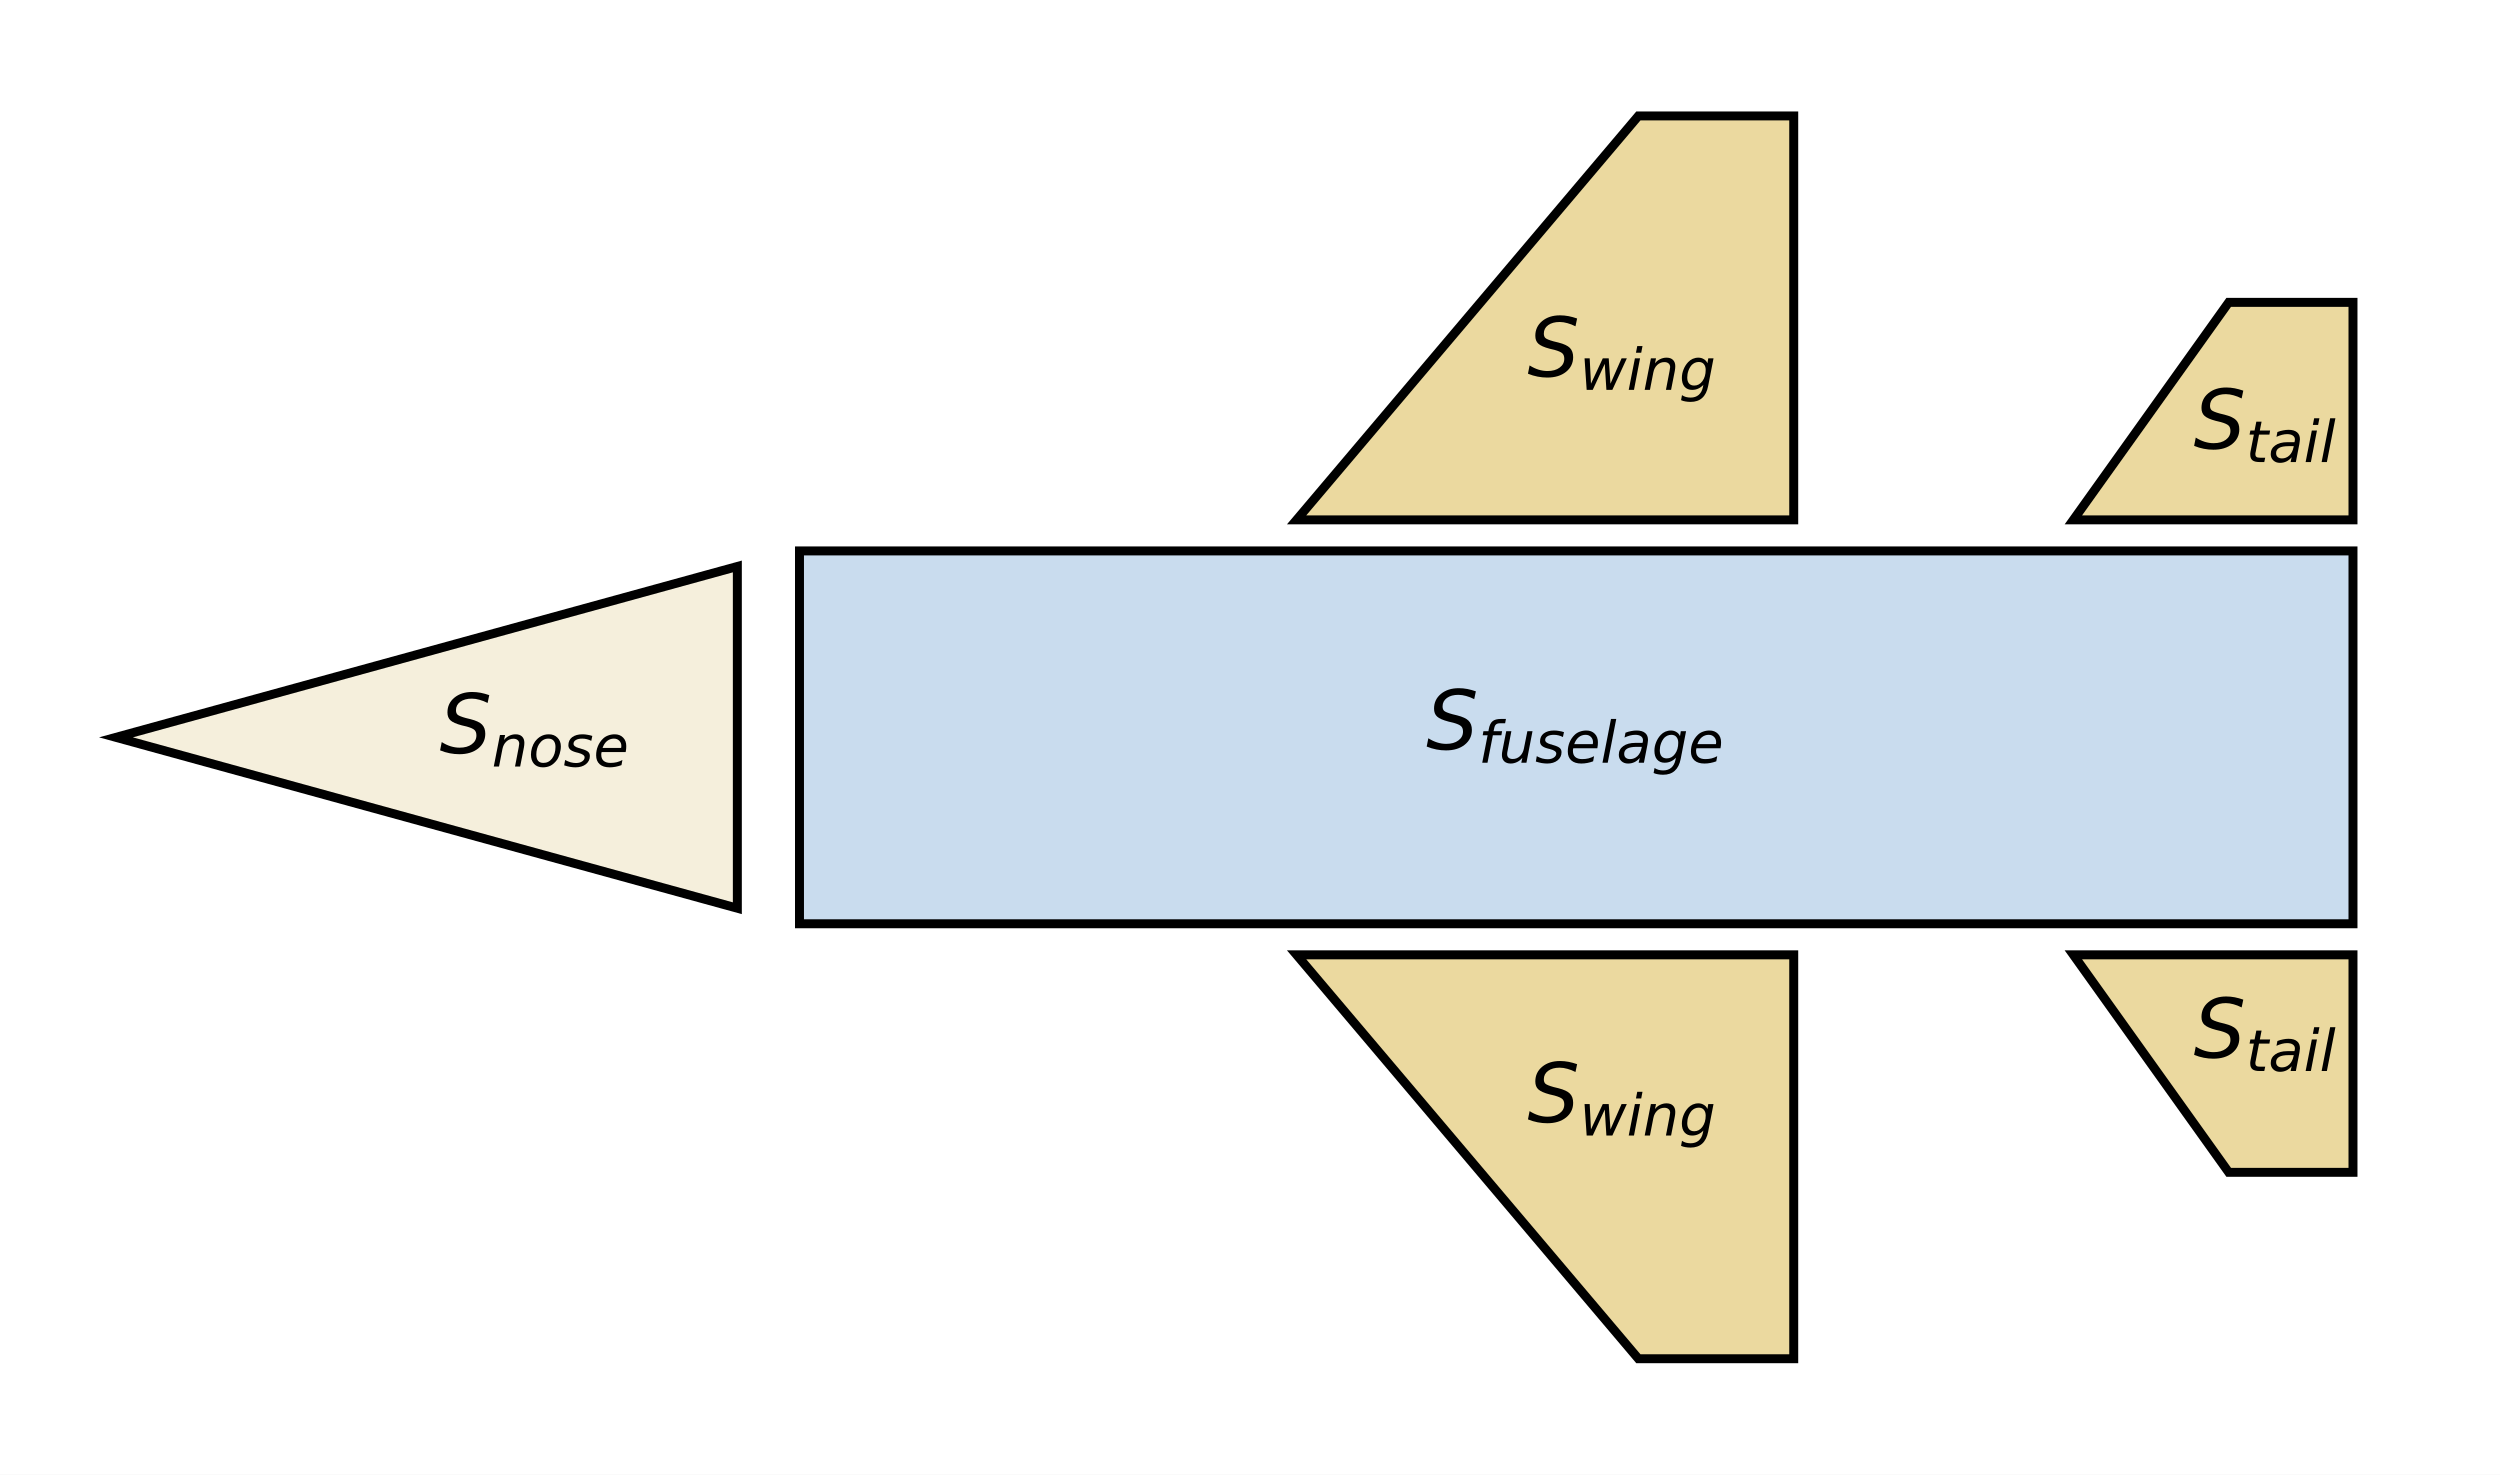
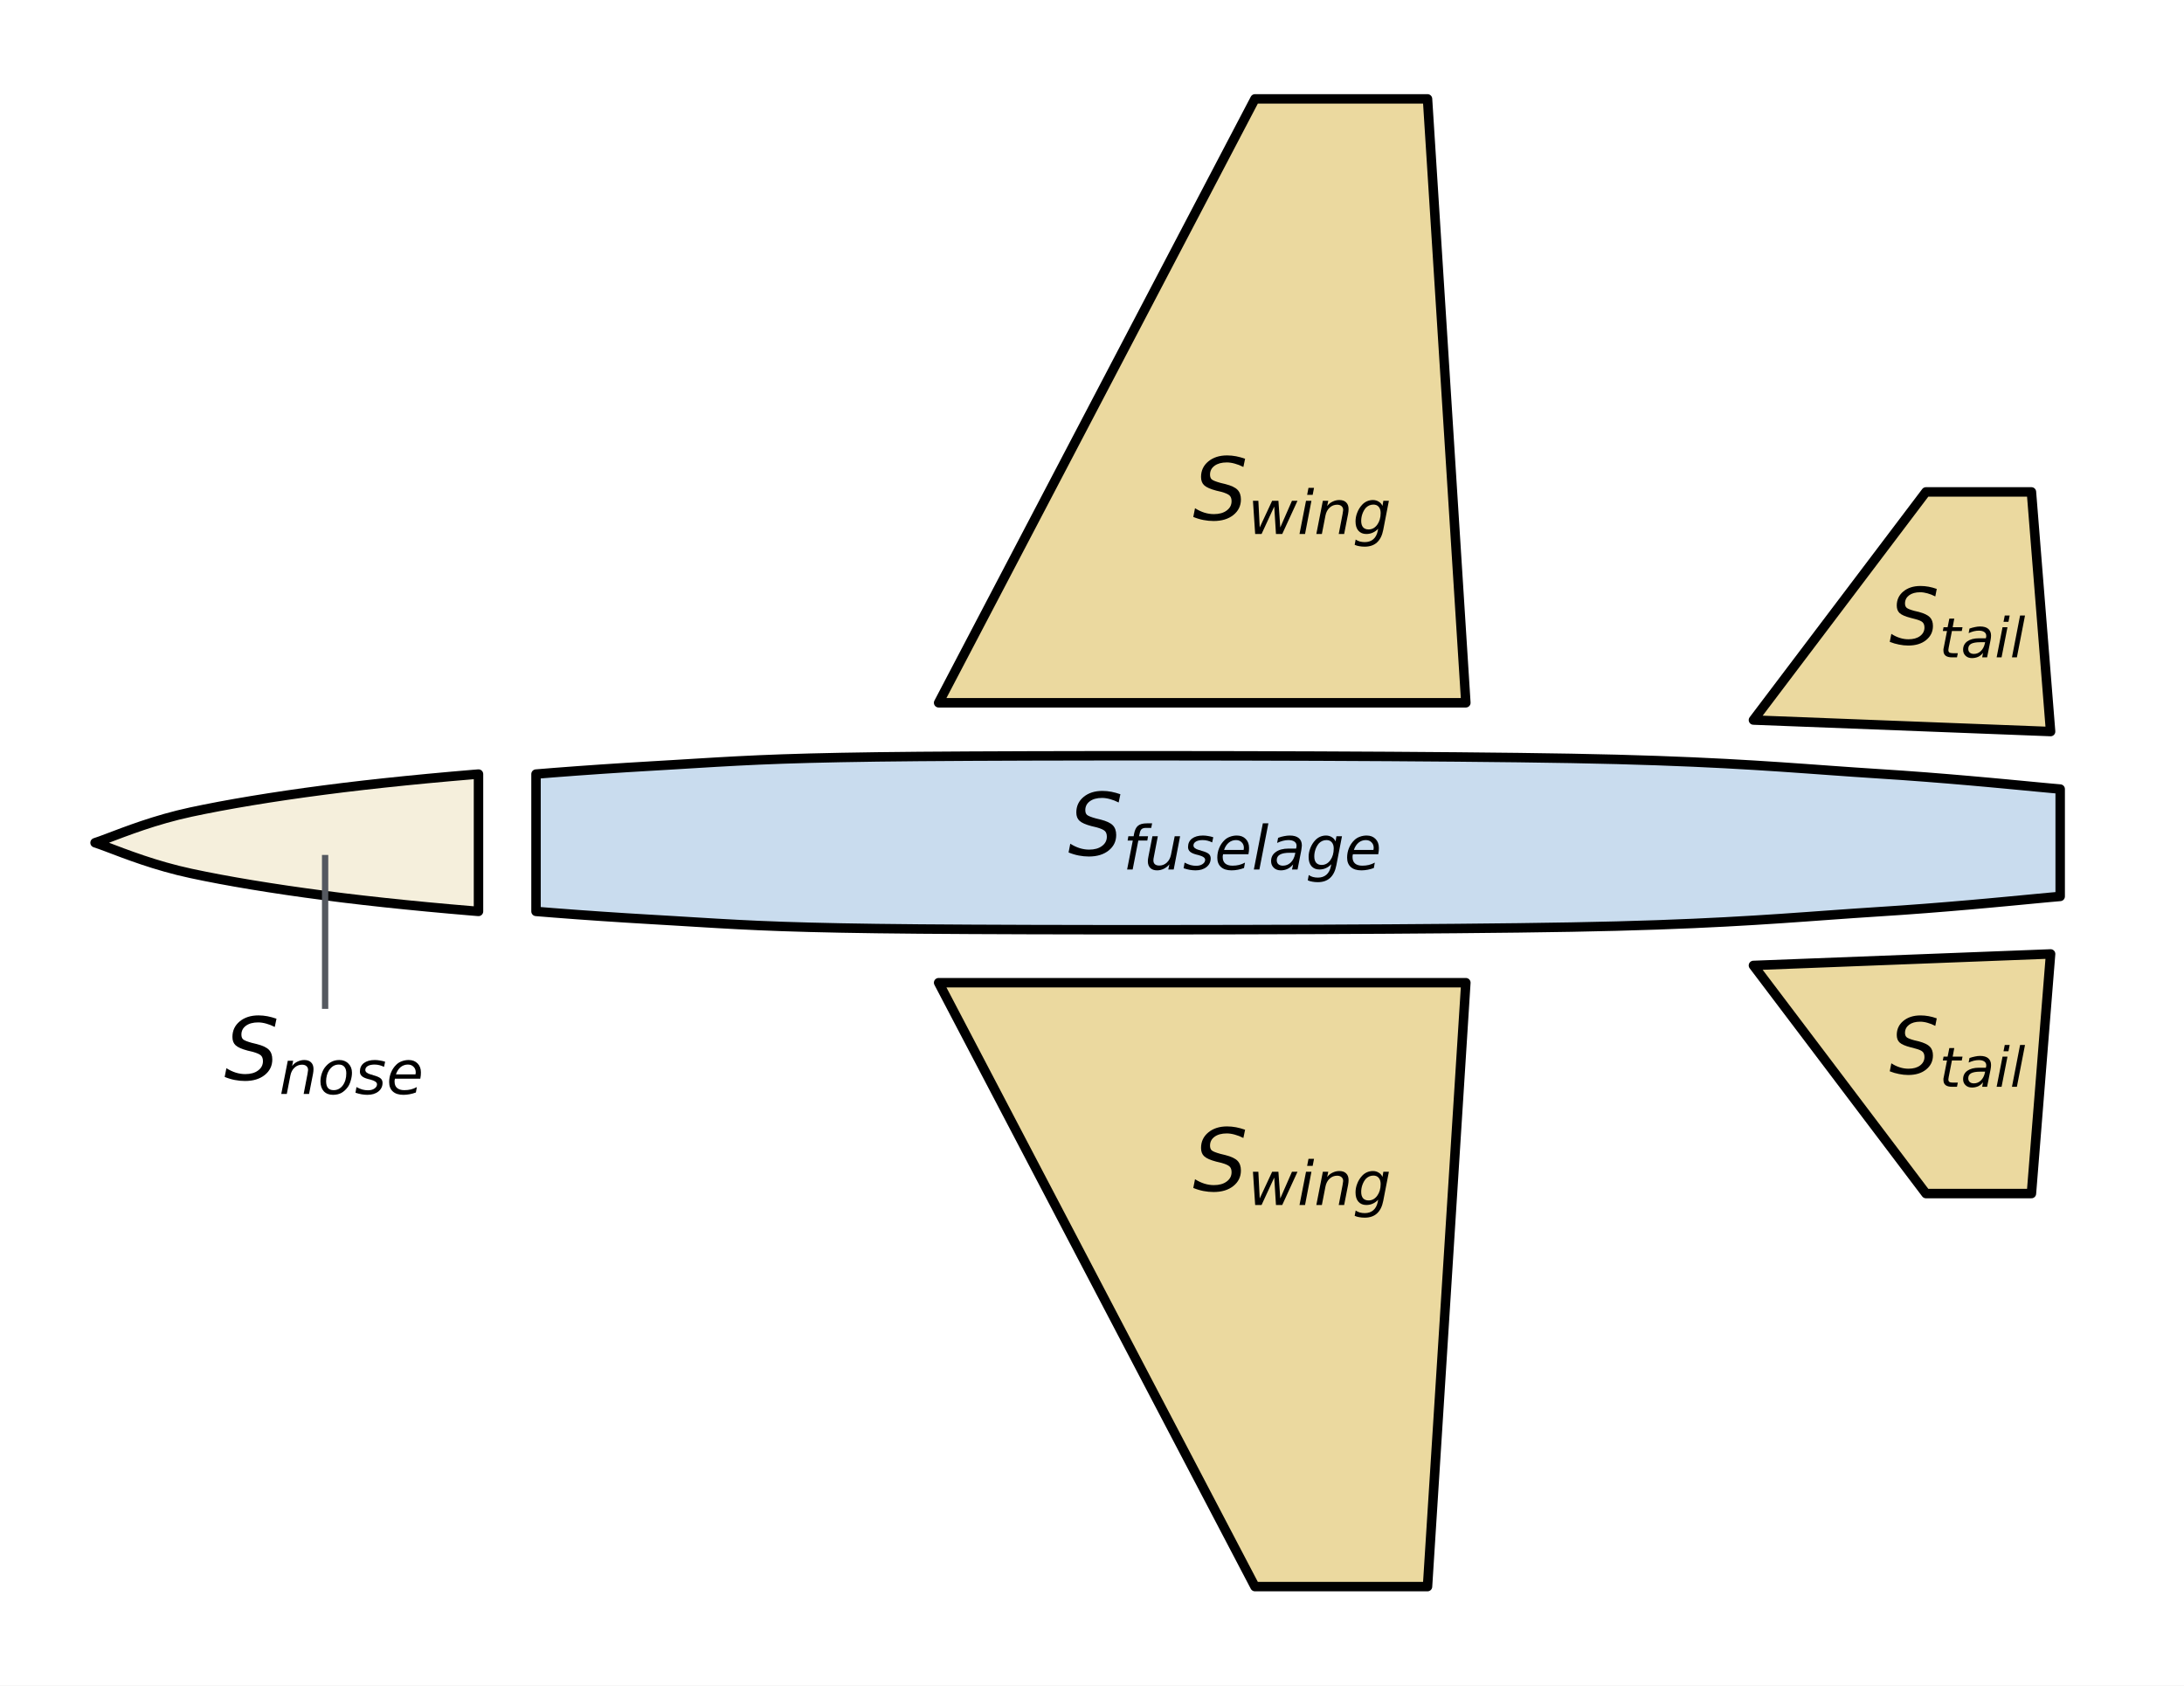
- <svg xmlns="http://www.w3.org/2000/svg" width="334.566pt" height="197.352pt" viewBox="0 0 334.566 197.352" version="1.1">
+ <svg xmlns="http://www.w3.org/2000/svg" width="277.267pt" height="213.984pt" viewBox="0 0 277.267 213.984" version="1.1">
  <defs>
    <style type="text/css">*{stroke-linejoin: round; stroke-linecap: butt}</style>
  </defs>
  <g id="figure_1">
    <g id="patch_1">
-       <path d="M 0 197.352  L 334.566 197.352  L 334.566 0  L 0 0  z " style="fill: #ffffff" />
+       <path d="M 0 213.984  L 277.267 213.984  L 277.267 0  L 0 0  z " style="fill: #ffffff" />
    </g>
    <g id="axes_1">
      <g id="patch_2">
-         <path d="M 15.516 98.676  L 98.676 75.807  L 98.676 121.545  z " clip-path="url(#p25f84cff11)" style="fill: #f5efdc; stroke: #000000; stroke-width: 1.2; stroke-linejoin: miter" />
+         <path d="M 12.068 106.992  L 12.748 106.758  L 13.567 106.455  L 14.518 106.095  L 15.592 105.691  L 16.784 105.258  L 18.085 104.807  L 19.488 104.353  L 20.986 103.908  L 22.572 103.485  L 24.238 103.098  L 26.001 102.733  L 27.879 102.369  L 29.864 102.009  L 31.948 101.653  L 34.126 101.303  L 36.388 100.96  L 38.728 100.626  L 41.139 100.302  L 43.613 99.989  L 46.143 99.69  L 48.746 99.402  L 51.439 99.122  L 54.215 98.85  L 57.067 98.588  L 59.986 98.336  L 60.747 98.275  L 60.747 115.709  L 59.986 115.648  L 57.067 115.396  L 54.215 115.134  L 51.439 114.862  L 48.746 114.582  L 46.143 114.294  L 43.613 113.995  L 41.139 113.682  L 38.728 113.358  L 36.388 113.024  L 34.126 112.681  L 31.948 112.331  L 29.864 111.975  L 27.879 111.615  L 26.001 111.251  L 24.238 110.886  L 22.572 110.499  L 20.986 110.076  L 19.488 109.631  L 18.085 109.177  L 16.784 108.726  L 15.592 108.293  L 14.518 107.889  L 13.567 107.529  L 12.748 107.226  z " clip-path="url(#p0d41b88133)" style="fill: #f5efdc; stroke: #000000; stroke-width: 1.2" />
      </g>
      <g id="patch_3">
-         <path d="M 106.992 73.728  L 314.892 73.728  L 314.892 123.624  L 106.992 123.624  z " clip-path="url(#p25f84cff11)" style="fill: #c9dcee; stroke: #000000; stroke-width: 1.2; stroke-linejoin: miter" />
+         <path d="M 68.049 98.275  L 70.269 98.095  L 73.302 97.866  L 76.383 97.65  L 79.502 97.446  L 82.652 97.256  L 85.644 97.079  L 88.377 96.912  L 90.984 96.756  L 93.596 96.612  L 96.343 96.48  L 99.359 96.362  L 102.774 96.259  L 106.719 96.17  L 111.327 96.096  L 116.728 96.039  L 123.229 95.997  L 130.864 95.967  L 139.356 95.951  L 148.428 95.95  L 157.801 95.963  L 167.198 95.992  L 176.343 96.038  L 184.956 96.102  L 192.762 96.183  L 199.482 96.283  L 205.222 96.408  L 210.328 96.563  L 214.884 96.742  L 218.973 96.939  L 222.681 97.15  L 226.09 97.369  L 229.285 97.592  L 232.35 97.813  L 235.369 98.027  L 238.425 98.23  L 241.482 98.433  L 244.432 98.65  L 247.253 98.875  L 249.923 99.102  L 252.421 99.325  L 254.723 99.538  L 256.809 99.736  L 258.656 99.912  L 260.243 100.061  L 261.548 100.177  L 261.548 113.807  L 260.243 113.923  L 258.656 114.072  L 256.809 114.248  L 254.723 114.446  L 252.421 114.659  L 249.923 114.882  L 247.253 115.109  L 244.432 115.334  L 241.482 115.551  L 238.425 115.754  L 235.369 115.957  L 232.35 116.171  L 229.285 116.392  L 226.09 116.615  L 222.681 116.834  L 218.973 117.045  L 214.884 117.242  L 210.328 117.421  L 205.222 117.576  L 199.482 117.701  L 192.762 117.801  L 184.956 117.882  L 176.343 117.946  L 167.198 117.992  L 157.801 118.021  L 148.428 118.034  L 139.356 118.033  L 130.864 118.017  L 123.229 117.987  L 116.728 117.945  L 111.327 117.888  L 106.719 117.814  L 102.774 117.725  L 99.359 117.622  L 96.343 117.504  L 93.596 117.372  L 90.984 117.228  L 88.377 117.072  L 85.644 116.905  L 82.652 116.728  L 79.502 116.538  L 76.383 116.334  L 73.302 116.118  L 70.269 115.889  L 68.049 115.709  z " clip-path="url(#p0d41b88133)" style="fill: #c9dcee; stroke: #000000; stroke-width: 1.2" />
      </g>
      <g id="patch_4">
-         <path d="M 173.52 69.57  L 240.048 69.57  L 240.048 15.516  L 219.258 15.516  z " clip-path="url(#p25f84cff11)" style="fill: #ebd99f; stroke: #000000; stroke-width: 1.2; stroke-linejoin: miter" />
+         <path d="M 119.162 89.224  L 159.322 12.555  L 181.228 12.555  L 186.095 89.224  z " clip-path="url(#p0d41b88133)" style="fill: #ebd99f; stroke: #000000; stroke-width: 1.2" />
      </g>
      <g id="patch_5">
-         <path d="M 277.47 69.57  L 314.892 69.57  L 314.892 40.464  L 298.26 40.464  z " clip-path="url(#p25f84cff11)" style="fill: #ebd99f; stroke: #000000; stroke-width: 1.2; stroke-linejoin: miter" />
+         <path d="M 222.605 91.415  L 244.51 62.451  L 257.897 62.451  L 260.331 92.875  z " clip-path="url(#p0d41b88133)" style="fill: #ebd99f; stroke: #000000; stroke-width: 1.2" />
      </g>
      <g id="patch_6">
-         <path d="M 173.52 127.782  L 240.048 127.782  L 240.048 181.836  L 219.258 181.836  z " clip-path="url(#p25f84cff11)" style="fill: #ebd99f; stroke: #000000; stroke-width: 1.2; stroke-linejoin: miter" />
+         <path d="M 119.162 124.76  L 159.322 201.429  L 181.228 201.429  L 186.095 124.76  z " clip-path="url(#p0d41b88133)" style="fill: #ebd99f; stroke: #000000; stroke-width: 1.2" />
      </g>
      <g id="patch_7">
-         <path d="M 277.47 127.782  L 314.892 127.782  L 314.892 156.888  L 298.26 156.888  z " clip-path="url(#p25f84cff11)" style="fill: #ebd99f; stroke: #000000; stroke-width: 1.2; stroke-linejoin: miter" />
+         <path d="M 222.605 122.569  L 244.51 151.533  L 257.897 151.533  L 260.331 121.109  z " clip-path="url(#p0d41b88133)" style="fill: #ebd99f; stroke: #000000; stroke-width: 1.2" />
+       </g>
+       <g id="line2d_1">
+         <path d="M 41.275 127.681  L 41.275 108.939  " clip-path="url(#p0d41b88133)" style="fill: none; stroke: #555960; stroke-width: 0.8; stroke-linecap: square" />
      </g>
      <g id="text_1">
-         <g transform="translate(204.419 51.2)">
+         <g transform="translate(151.4299 66.81785)">
          <text>
            <tspan x="0" y="-0.828" style="font-style: oblique; font-size: 11px; font-family: 'DejaVu Sans'">S</tspan>
            <tspan x="6.982" y="0.977" style="font-style: oblique; font-size: 7.7px; font-family: 'DejaVu Sans'">w</tspan>
            <tspan x="13.28" y="0.977" style="font-style: oblique; font-size: 7.7px; font-family: 'DejaVu Sans'">i</tspan>
            <tspan x="15.419" y="0.977" style="font-style: oblique; font-size: 7.7px; font-family: 'DejaVu Sans'">n</tspan>
            <tspan x="20.3" y="0.977" style="font-style: oblique; font-size: 7.7px; font-family: 'DejaVu Sans'">g</tspan>
          </text>
        </g>
      </g>
      <g id="text_2">
-         <g transform="translate(293.5696 60.85635)">
+         <g transform="translate(239.848 82.39425)">
          <text>
-             <tspan x="0" y="-0.828" style="font-style: oblique; font-size: 11px; font-family: 'DejaVu Sans'">S</tspan>
-             <tspan x="6.982" y="0.977" style="font-style: oblique; font-size: 7.7px; font-family: 'DejaVu Sans'">t</tspan>
-             <tspan x="10.002" y="0.977" style="font-style: oblique; font-size: 7.7px; font-family: 'DejaVu Sans'">a</tspan>
-             <tspan x="14.72" y="0.977" style="font-style: oblique; font-size: 7.7px; font-family: 'DejaVu Sans'">i</tspan>
-             <tspan x="16.859" y="0.977" style="font-style: oblique; font-size: 7.7px; font-family: 'DejaVu Sans'">l</tspan>
+             <tspan x="0" y="-0.578" style="font-style: oblique; font-size: 10px; font-family: 'DejaVu Sans'">S</tspan>
+             <tspan x="6.348" y="1.062" style="font-style: oblique; font-size: 7px; font-family: 'DejaVu Sans'">t</tspan>
+             <tspan x="9.092" y="1.062" style="font-style: oblique; font-size: 7px; font-family: 'DejaVu Sans'">a</tspan>
+             <tspan x="13.382" y="1.062" style="font-style: oblique; font-size: 7px; font-family: 'DejaVu Sans'">i</tspan>
+             <tspan x="15.327" y="1.062" style="font-style: oblique; font-size: 7px; font-family: 'DejaVu Sans'">l</tspan>
          </text>
        </g>
      </g>
      <g id="text_3">
-         <g transform="translate(204.419 150.992)">
+         <g transform="translate(151.4299 152.0061)">
          <text>
            <tspan x="0" y="-0.828" style="font-style: oblique; font-size: 11px; font-family: 'DejaVu Sans'">S</tspan>
            <tspan x="6.982" y="0.977" style="font-style: oblique; font-size: 7.7px; font-family: 'DejaVu Sans'">w</tspan>
            <tspan x="13.28" y="0.977" style="font-style: oblique; font-size: 7.7px; font-family: 'DejaVu Sans'">i</tspan>
            <tspan x="15.419" y="0.977" style="font-style: oblique; font-size: 7.7px; font-family: 'DejaVu Sans'">n</tspan>
            <tspan x="20.3" y="0.977" style="font-style: oblique; font-size: 7.7px; font-family: 'DejaVu Sans'">g</tspan>
          </text>
        </g>
      </g>
      <g id="text_4">
-         <g transform="translate(293.5696 142.3531)">
+         <g transform="translate(239.848 136.9148)">
          <text>
-             <tspan x="0" y="-0.828" style="font-style: oblique; font-size: 11px; font-family: 'DejaVu Sans'">S</tspan>
-             <tspan x="6.982" y="0.977" style="font-style: oblique; font-size: 7.7px; font-family: 'DejaVu Sans'">t</tspan>
-             <tspan x="10.002" y="0.977" style="font-style: oblique; font-size: 7.7px; font-family: 'DejaVu Sans'">a</tspan>
-             <tspan x="14.72" y="0.977" style="font-style: oblique; font-size: 7.7px; font-family: 'DejaVu Sans'">i</tspan>
-             <tspan x="16.859" y="0.977" style="font-style: oblique; font-size: 7.7px; font-family: 'DejaVu Sans'">l</tspan>
+             <tspan x="0" y="-0.578" style="font-style: oblique; font-size: 10px; font-family: 'DejaVu Sans'">S</tspan>
+             <tspan x="6.348" y="1.062" style="font-style: oblique; font-size: 7px; font-family: 'DejaVu Sans'">t</tspan>
+             <tspan x="9.092" y="1.062" style="font-style: oblique; font-size: 7px; font-family: 'DejaVu Sans'">a</tspan>
+             <tspan x="13.382" y="1.062" style="font-style: oblique; font-size: 7px; font-family: 'DejaVu Sans'">i</tspan>
+             <tspan x="15.327" y="1.062" style="font-style: oblique; font-size: 7px; font-family: 'DejaVu Sans'">l</tspan>
          </text>
        </g>
      </g>
      <g id="text_5">
-         <g transform="translate(58.834 101.6047)">
+         <g transform="translate(28.46032 137.9112)">
          <text>
            <tspan x="0" y="-0.828" style="font-style: oblique; font-size: 11px; font-family: 'DejaVu Sans'">S</tspan>
            <tspan x="6.982" y="0.977" style="font-style: oblique; font-size: 7.7px; font-family: 'DejaVu Sans'">n</tspan>
            <tspan x="11.863" y="0.977" style="font-style: oblique; font-size: 7.7px; font-family: 'DejaVu Sans'">o</tspan>
            <tspan x="16.574" y="0.977" style="font-style: oblique; font-size: 7.7px; font-family: 'DejaVu Sans'">s</tspan>
            <tspan x="20.585" y="0.977" style="font-style: oblique; font-size: 7.7px; font-family: 'DejaVu Sans'">e</tspan>
          </text>
        </g>
      </g>
      <g id="text_6">
-         <g transform="translate(190.867 101.096)">
+         <g transform="translate(135.596 109.412)">
          <text>
            <tspan x="0" y="-0.828" style="font-style: oblique; font-size: 11px; font-family: 'DejaVu Sans'">S</tspan>
            <tspan x="6.982" y="0.977" style="font-style: oblique; font-size: 7.7px; font-family: 'DejaVu Sans'">f</tspan>
            <tspan x="9.693" y="0.977" style="font-style: oblique; font-size: 7.7px; font-family: 'DejaVu Sans'">u</tspan>
            <tspan x="14.573" y="0.977" style="font-style: oblique; font-size: 7.7px; font-family: 'DejaVu Sans'">s</tspan>
            <tspan x="18.585" y="0.977" style="font-style: oblique; font-size: 7.7px; font-family: 'DejaVu Sans'">e</tspan>
            <tspan x="23.322" y="0.977" style="font-style: oblique; font-size: 7.7px; font-family: 'DejaVu Sans'">l</tspan>
            <tspan x="25.462" y="0.977" style="font-style: oblique; font-size: 7.7px; font-family: 'DejaVu Sans'">a</tspan>
            <tspan x="30.18" y="0.977" style="font-style: oblique; font-size: 7.7px; font-family: 'DejaVu Sans'">g</tspan>
            <tspan x="35.068" y="0.977" style="font-style: oblique; font-size: 7.7px; font-family: 'DejaVu Sans'">e</tspan>
          </text>
        </g>
      </g>
    </g>
  </g>
  <defs>
-     <clipPath id="p25f84cff11">
-       <rect x="7.2" y="7.2" width="320.166" height="182.952" />
+     <clipPath id="p0d41b88133">
+       <rect x="7.2" y="7.2" width="262.867" height="199.584" />
    </clipPath>
  </defs>
</svg>
